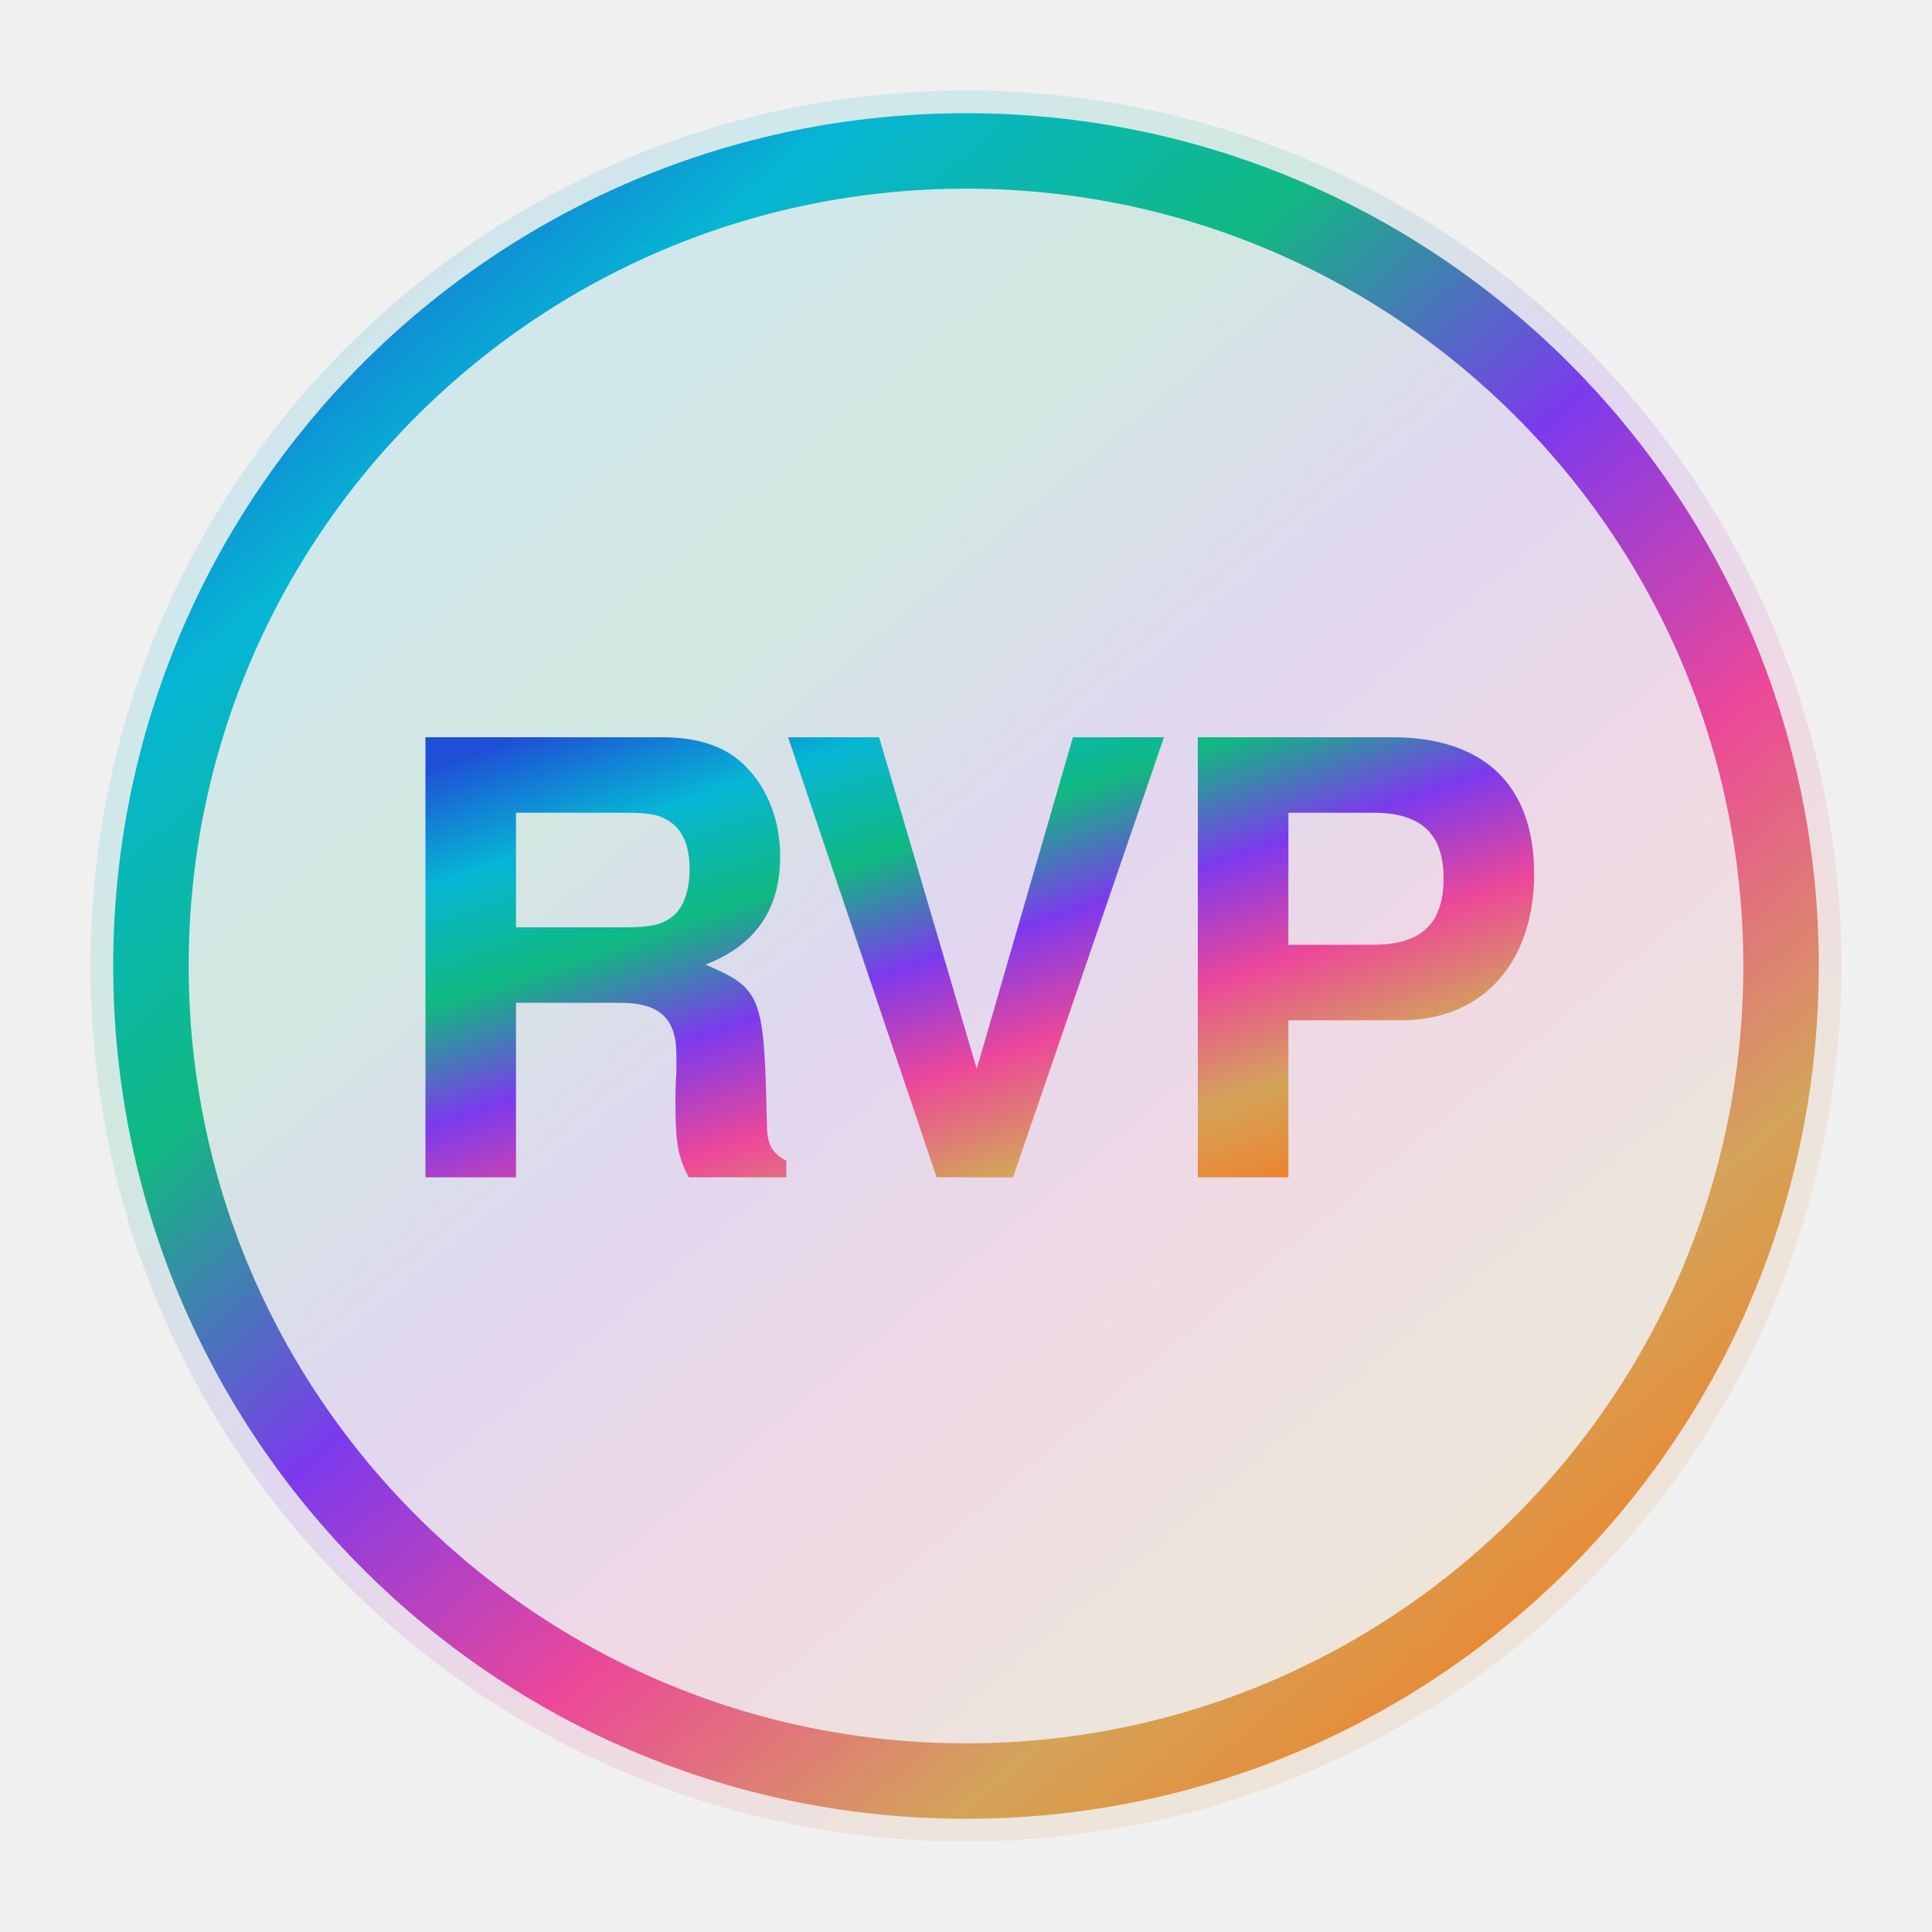
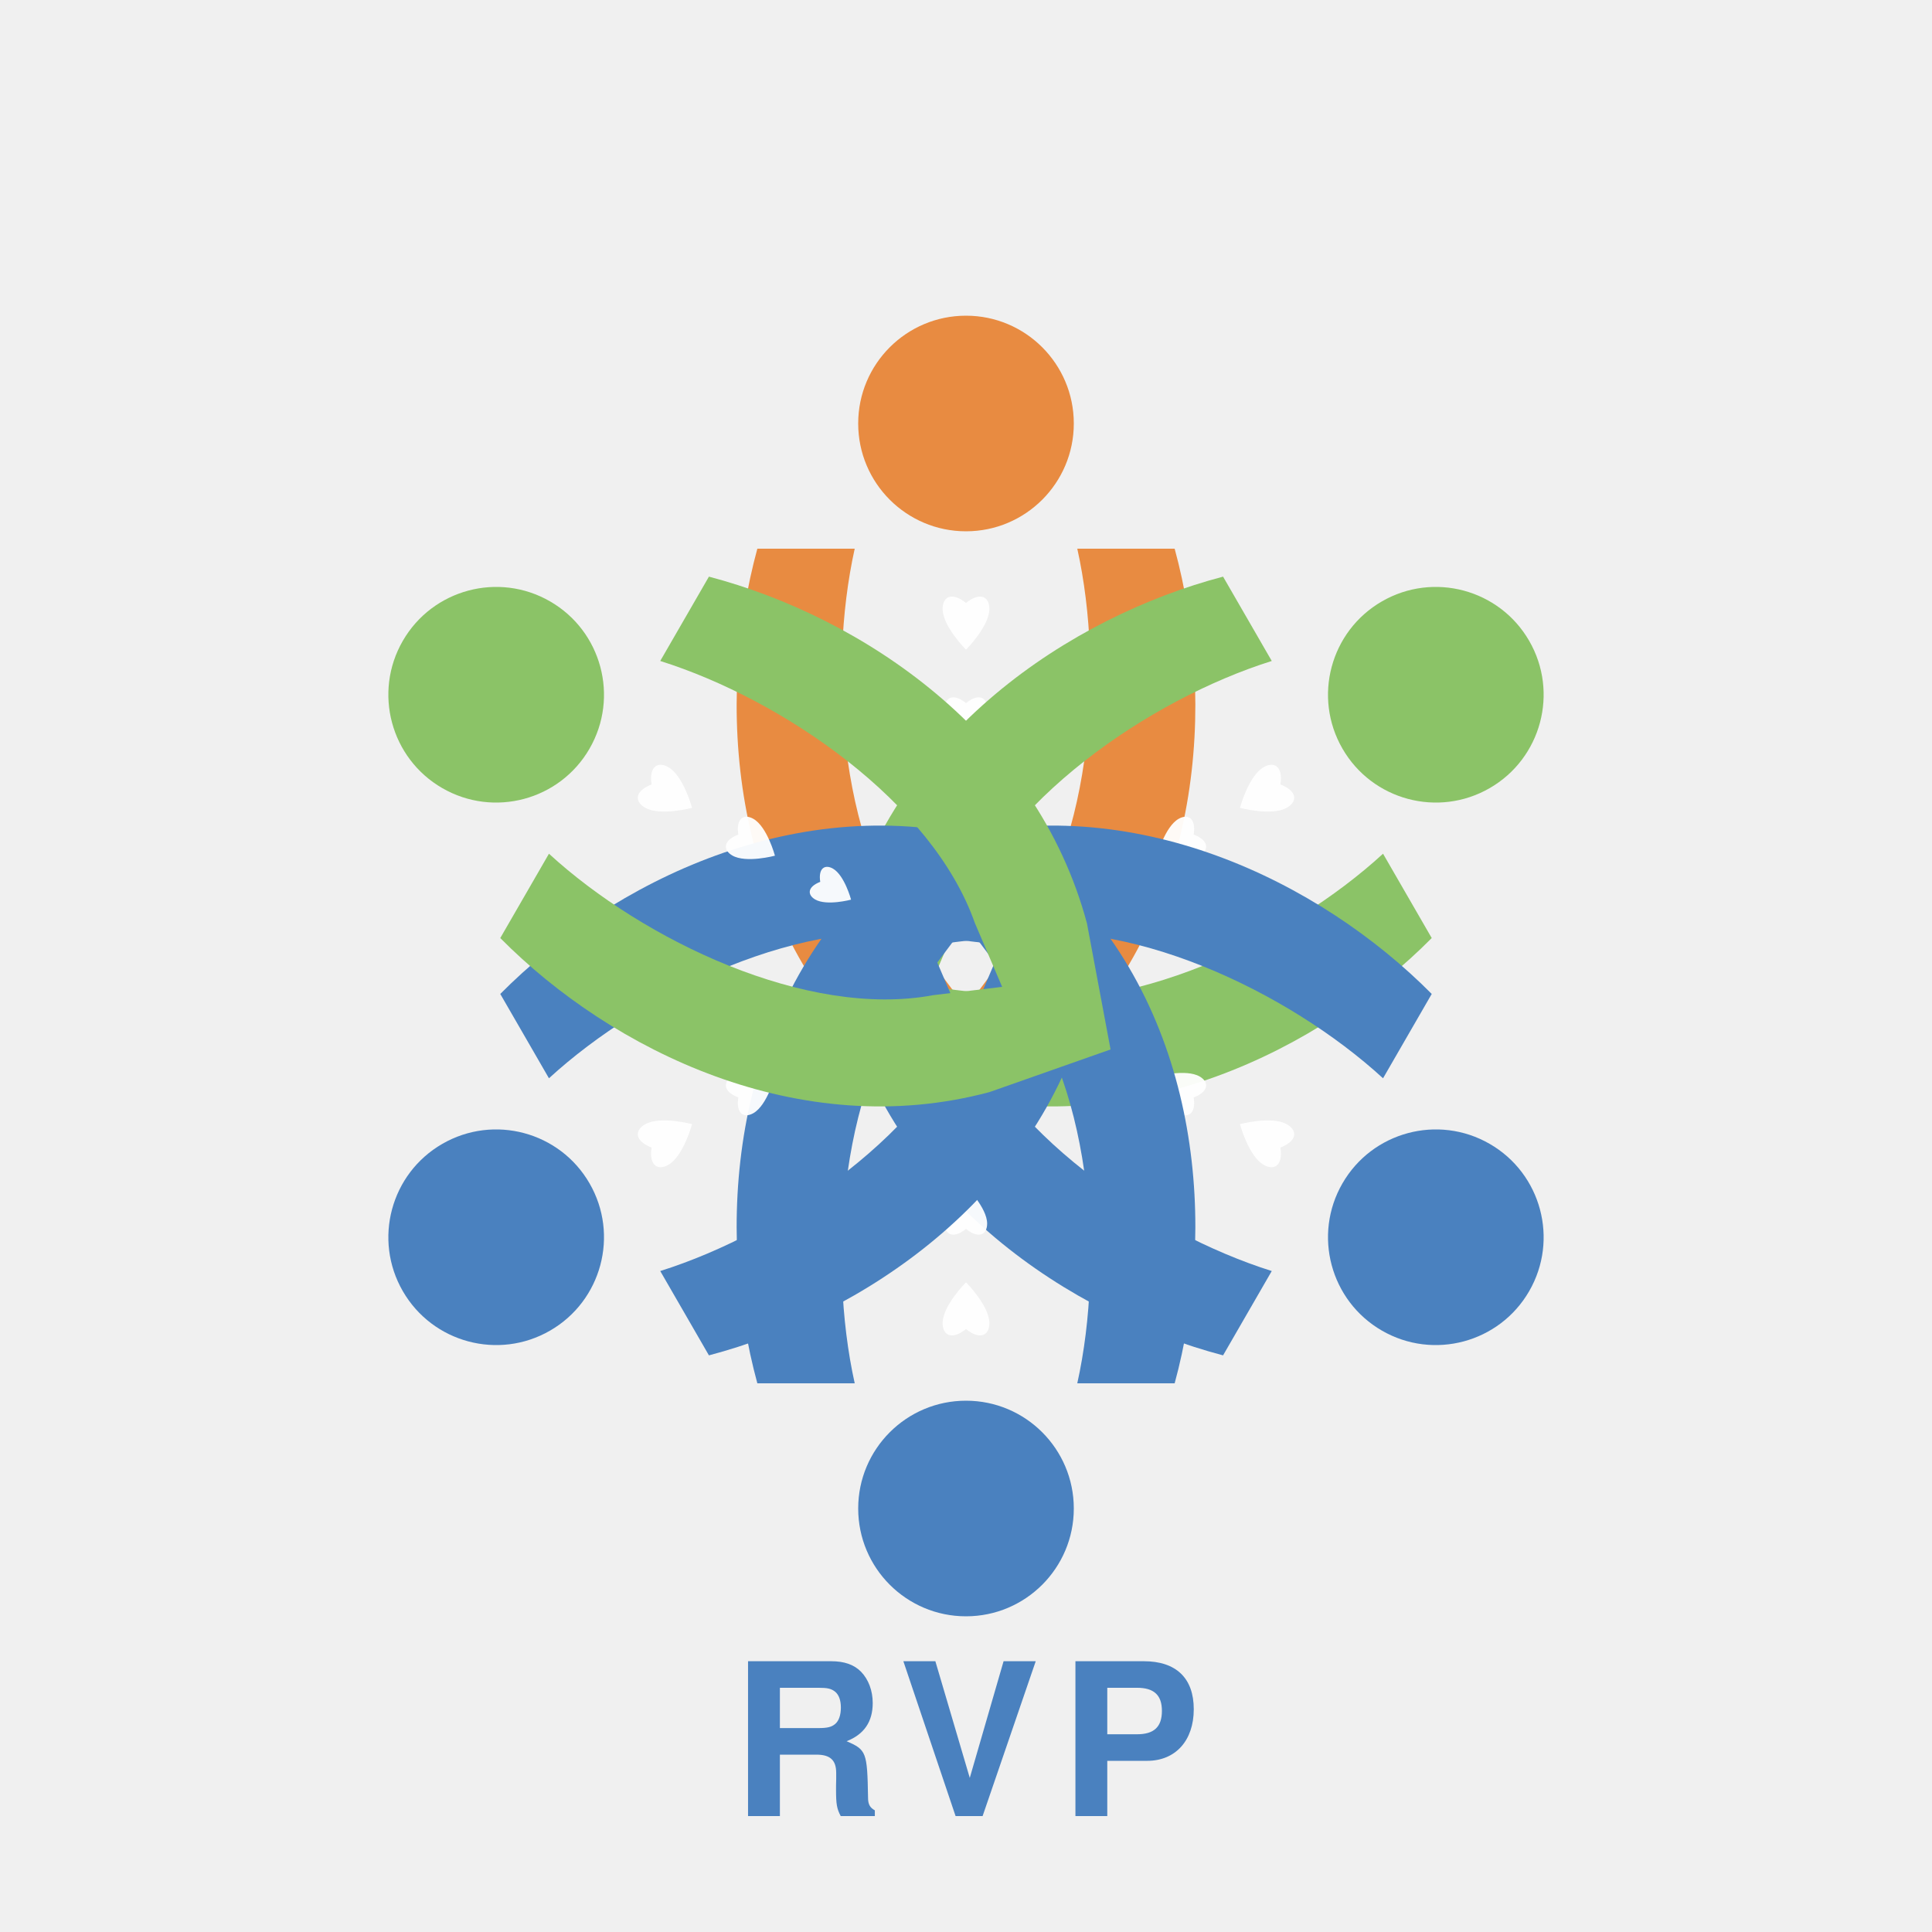
- <svg xmlns="http://www.w3.org/2000/svg" viewBox="0 0 64 64" role="img" aria-label="RVP Youth">
-   <defs>
-     <linearGradient id="mo" x1="8%" y1="0%" x2="92%" y2="100%">
-       <stop offset="0%" stop-color="#1e4fd6" />
-       <stop offset="16%" stop-color="#06b6d4" />
-       <stop offset="32%" stop-color="#10b981" />
-       <stop offset="48%" stop-color="#7c3aed" />
-       <stop offset="64%" stop-color="#ec4899" />
-       <stop offset="80%" stop-color="#d4a45a" />
-       <stop offset="100%" stop-color="#f97316" />
-     </linearGradient>
-     <linearGradient id="moShine" x1="0%" y1="0%" x2="0%" y2="100%">
-       <stop offset="0%" stop-color="#ffffff" stop-opacity="0.7" />
-       <stop offset="45%" stop-color="#ffffff" stop-opacity="0.1" />
-       <stop offset="100%" stop-color="#ffffff" stop-opacity="0" />
-     </linearGradient>
-     <radialGradient id="moBloom" cx="34%" cy="28%" r="68%">
-       <stop offset="0%" stop-color="#ffffff" stop-opacity="0.5" />
-       <stop offset="100%" stop-color="#ffffff" stop-opacity="0" />
-     </radialGradient>
-   </defs>
-   <circle cx="32" cy="32" r="29" fill="url(#mo)" opacity="0.14" />
-   <circle cx="32" cy="32" r="27" fill="none" stroke="url(#mo)" stroke-width="2.5" />
-   <text x="32" y="39" text-anchor="middle" fill="url(#mo)" font-family="ui-sans-serif, system-ui, Helvetica, Arial, sans-serif" font-size="20" font-weight="800" letter-spacing="-0.8">RVP</text>
+ <svg xmlns="http://www.w3.org/2000/svg" viewBox="0 0 200 200" role="img" aria-label="RVP Youth">
+   <g transform="translate(100 100) scale(0.72) rotate(0)">
+     <g fill="#E88B41">
+       <circle cx="0" cy="-78" r="15.5" />
+       <path d="M-30,-60 C-36,-38 -34,-8 -14,12 L0,24 L14,12 C34,-8 36,-38 30,-60                L16,-60 C20,-42 18,-16 6,-2 L0,6 L-6,-2 C-18,-16 -20,-42 -16,-60 Z" />
+       <g fill="#ffffff" opacity="0.95">
+         <path transform="translate(0 -48) scale(0.42)" d="M0,6 C0,6 -8,-2 -8,-8 C-8,-12 -5,-14 0,-10 C5,-14 8,-12 8,-8 C8,-2 0,6 0,6Z" />
+         <path transform="translate(0 -34) scale(0.38)" d="M0,6 C0,6 -8,-2 -8,-8 C-8,-12 -5,-14 0,-10 C5,-14 8,-12 8,-8 C8,-2 0,6 0,6Z" />
+         <path transform="translate(0 -21) scale(0.32)" d="M0,6 C0,6 -8,-2 -8,-8 C-8,-12 -5,-14 0,-10 C5,-14 8,-12 8,-8 C8,-2 0,6 0,6Z" />
+       </g>
+     </g>
+   </g>
+   <g transform="translate(100 100) scale(0.72) rotate(60)">
+     <g fill="#8BC367">
+       <circle cx="0" cy="-78" r="15.5" />
+       <path d="M-30,-60 C-36,-38 -34,-8 -14,12 L0,24 L14,12 C34,-8 36,-38 30,-60                L16,-60 C20,-42 18,-16 6,-2 L0,6 L-6,-2 C-18,-16 -20,-42 -16,-60 Z" />
+       <g fill="#ffffff" opacity="0.95">
+         <path transform="translate(0 -48) scale(0.42)" d="M0,6 C0,6 -8,-2 -8,-8 C-8,-12 -5,-14 0,-10 C5,-14 8,-12 8,-8 C8,-2 0,6 0,6Z" />
+         <path transform="translate(0 -34) scale(0.38)" d="M0,6 C0,6 -8,-2 -8,-8 C-8,-12 -5,-14 0,-10 C5,-14 8,-12 8,-8 C8,-2 0,6 0,6Z" />
+         <path transform="translate(0 -21) scale(0.32)" d="M0,6 C0,6 -8,-2 -8,-8 C-8,-12 -5,-14 0,-10 C5,-14 8,-12 8,-8 C8,-2 0,6 0,6Z" />
+       </g>
+     </g>
+   </g>
+   <g transform="translate(100 100) scale(0.72) rotate(120)">
+     <g fill="#4A81BF">
+       <circle cx="0" cy="-78" r="15.5" />
+       <path d="M-30,-60 C-36,-38 -34,-8 -14,12 L0,24 L14,12 C34,-8 36,-38 30,-60                L16,-60 C20,-42 18,-16 6,-2 L0,6 L-6,-2 C-18,-16 -20,-42 -16,-60 Z" />
+       <g fill="#ffffff" opacity="0.95">
+         <path transform="translate(0 -48) scale(0.42)" d="M0,6 C0,6 -8,-2 -8,-8 C-8,-12 -5,-14 0,-10 C5,-14 8,-12 8,-8 C8,-2 0,6 0,6Z" />
+         <path transform="translate(0 -34) scale(0.38)" d="M0,6 C0,6 -8,-2 -8,-8 C-8,-12 -5,-14 0,-10 C5,-14 8,-12 8,-8 C8,-2 0,6 0,6Z" />
+         <path transform="translate(0 -21) scale(0.32)" d="M0,6 C0,6 -8,-2 -8,-8 C-8,-12 -5,-14 0,-10 C5,-14 8,-12 8,-8 C8,-2 0,6 0,6Z" />
+       </g>
+     </g>
+   </g>
+   <g transform="translate(100 100) scale(0.72) rotate(180)">
+     <g fill="#4A81BF">
+       <circle cx="0" cy="-78" r="15.5" />
+       <path d="M-30,-60 C-36,-38 -34,-8 -14,12 L0,24 L14,12 C34,-8 36,-38 30,-60                L16,-60 C20,-42 18,-16 6,-2 L0,6 L-6,-2 C-18,-16 -20,-42 -16,-60 Z" />
+       <g fill="#ffffff" opacity="0.95">
+         <path transform="translate(0 -48) scale(0.42)" d="M0,6 C0,6 -8,-2 -8,-8 C-8,-12 -5,-14 0,-10 C5,-14 8,-12 8,-8 C8,-2 0,6 0,6Z" />
+         <path transform="translate(0 -34) scale(0.38)" d="M0,6 C0,6 -8,-2 -8,-8 C-8,-12 -5,-14 0,-10 C5,-14 8,-12 8,-8 C8,-2 0,6 0,6Z" />
+         <path transform="translate(0 -21) scale(0.32)" d="M0,6 C0,6 -8,-2 -8,-8 C-8,-12 -5,-14 0,-10 C5,-14 8,-12 8,-8 C8,-2 0,6 0,6Z" />
+       </g>
+     </g>
+   </g>
+   <g transform="translate(100 100) scale(0.72) rotate(240)">
+     <g fill="#4A81BF">
+       <circle cx="0" cy="-78" r="15.5" />
+       <path d="M-30,-60 C-36,-38 -34,-8 -14,12 L0,24 L14,12 C34,-8 36,-38 30,-60                L16,-60 C20,-42 18,-16 6,-2 L0,6 L-6,-2 C-18,-16 -20,-42 -16,-60 Z" />
+       <g fill="#ffffff" opacity="0.95">
+         <path transform="translate(0 -48) scale(0.42)" d="M0,6 C0,6 -8,-2 -8,-8 C-8,-12 -5,-14 0,-10 C5,-14 8,-12 8,-8 C8,-2 0,6 0,6Z" />
+         <path transform="translate(0 -34) scale(0.38)" d="M0,6 C0,6 -8,-2 -8,-8 C-8,-12 -5,-14 0,-10 C5,-14 8,-12 8,-8 C8,-2 0,6 0,6Z" />
+         <path transform="translate(0 -21) scale(0.32)" d="M0,6 C0,6 -8,-2 -8,-8 C-8,-12 -5,-14 0,-10 C5,-14 8,-12 8,-8 C8,-2 0,6 0,6Z" />
+       </g>
+     </g>
+   </g>
+   <g transform="translate(100 100) scale(0.72) rotate(300)">
+     <g fill="#8BC367">
+       <circle cx="0" cy="-78" r="15.5" />
+       <path d="M-30,-60 C-36,-38 -34,-8 -14,12 L0,24 L14,12 C34,-8 36,-38 30,-60                L16,-60 C20,-42 18,-16 6,-2 L0,6 L-6,-2 C-18,-16 -20,-42 -16,-60 Z" />
+       <g fill="#ffffff" opacity="0.95">
+         <path transform="translate(0 -48) scale(0.42)" d="M0,6 C0,6 -8,-2 -8,-8 C-8,-12 -5,-14 0,-10 C5,-14 8,-12 8,-8 C8,-2 0,6 0,6Z" />
+         <path transform="translate(0 -34) scale(0.38)" d="M0,6 C0,6 -8,-2 -8,-8 C-8,-12 -5,-14 0,-10 C5,-14 8,-12 8,-8 C8,-2 0,6 0,6Z" />
+         <path transform="translate(0 -21) scale(0.32)" d="M0,6 C0,6 -8,-2 -8,-8 C-8,-12 -5,-14 0,-10 C5,-14 8,-12 8,-8 C8,-2 0,6 0,6Z" />
+       </g>
+     </g>
+   </g>
+   <text x="100" y="188" text-anchor="middle" fill="#4A81BF" font-family="Montserrat, ui-sans-serif, system-ui, Helvetica, Arial, sans-serif" font-size="22" font-weight="800" letter-spacing="2">RVP</text>
</svg>
